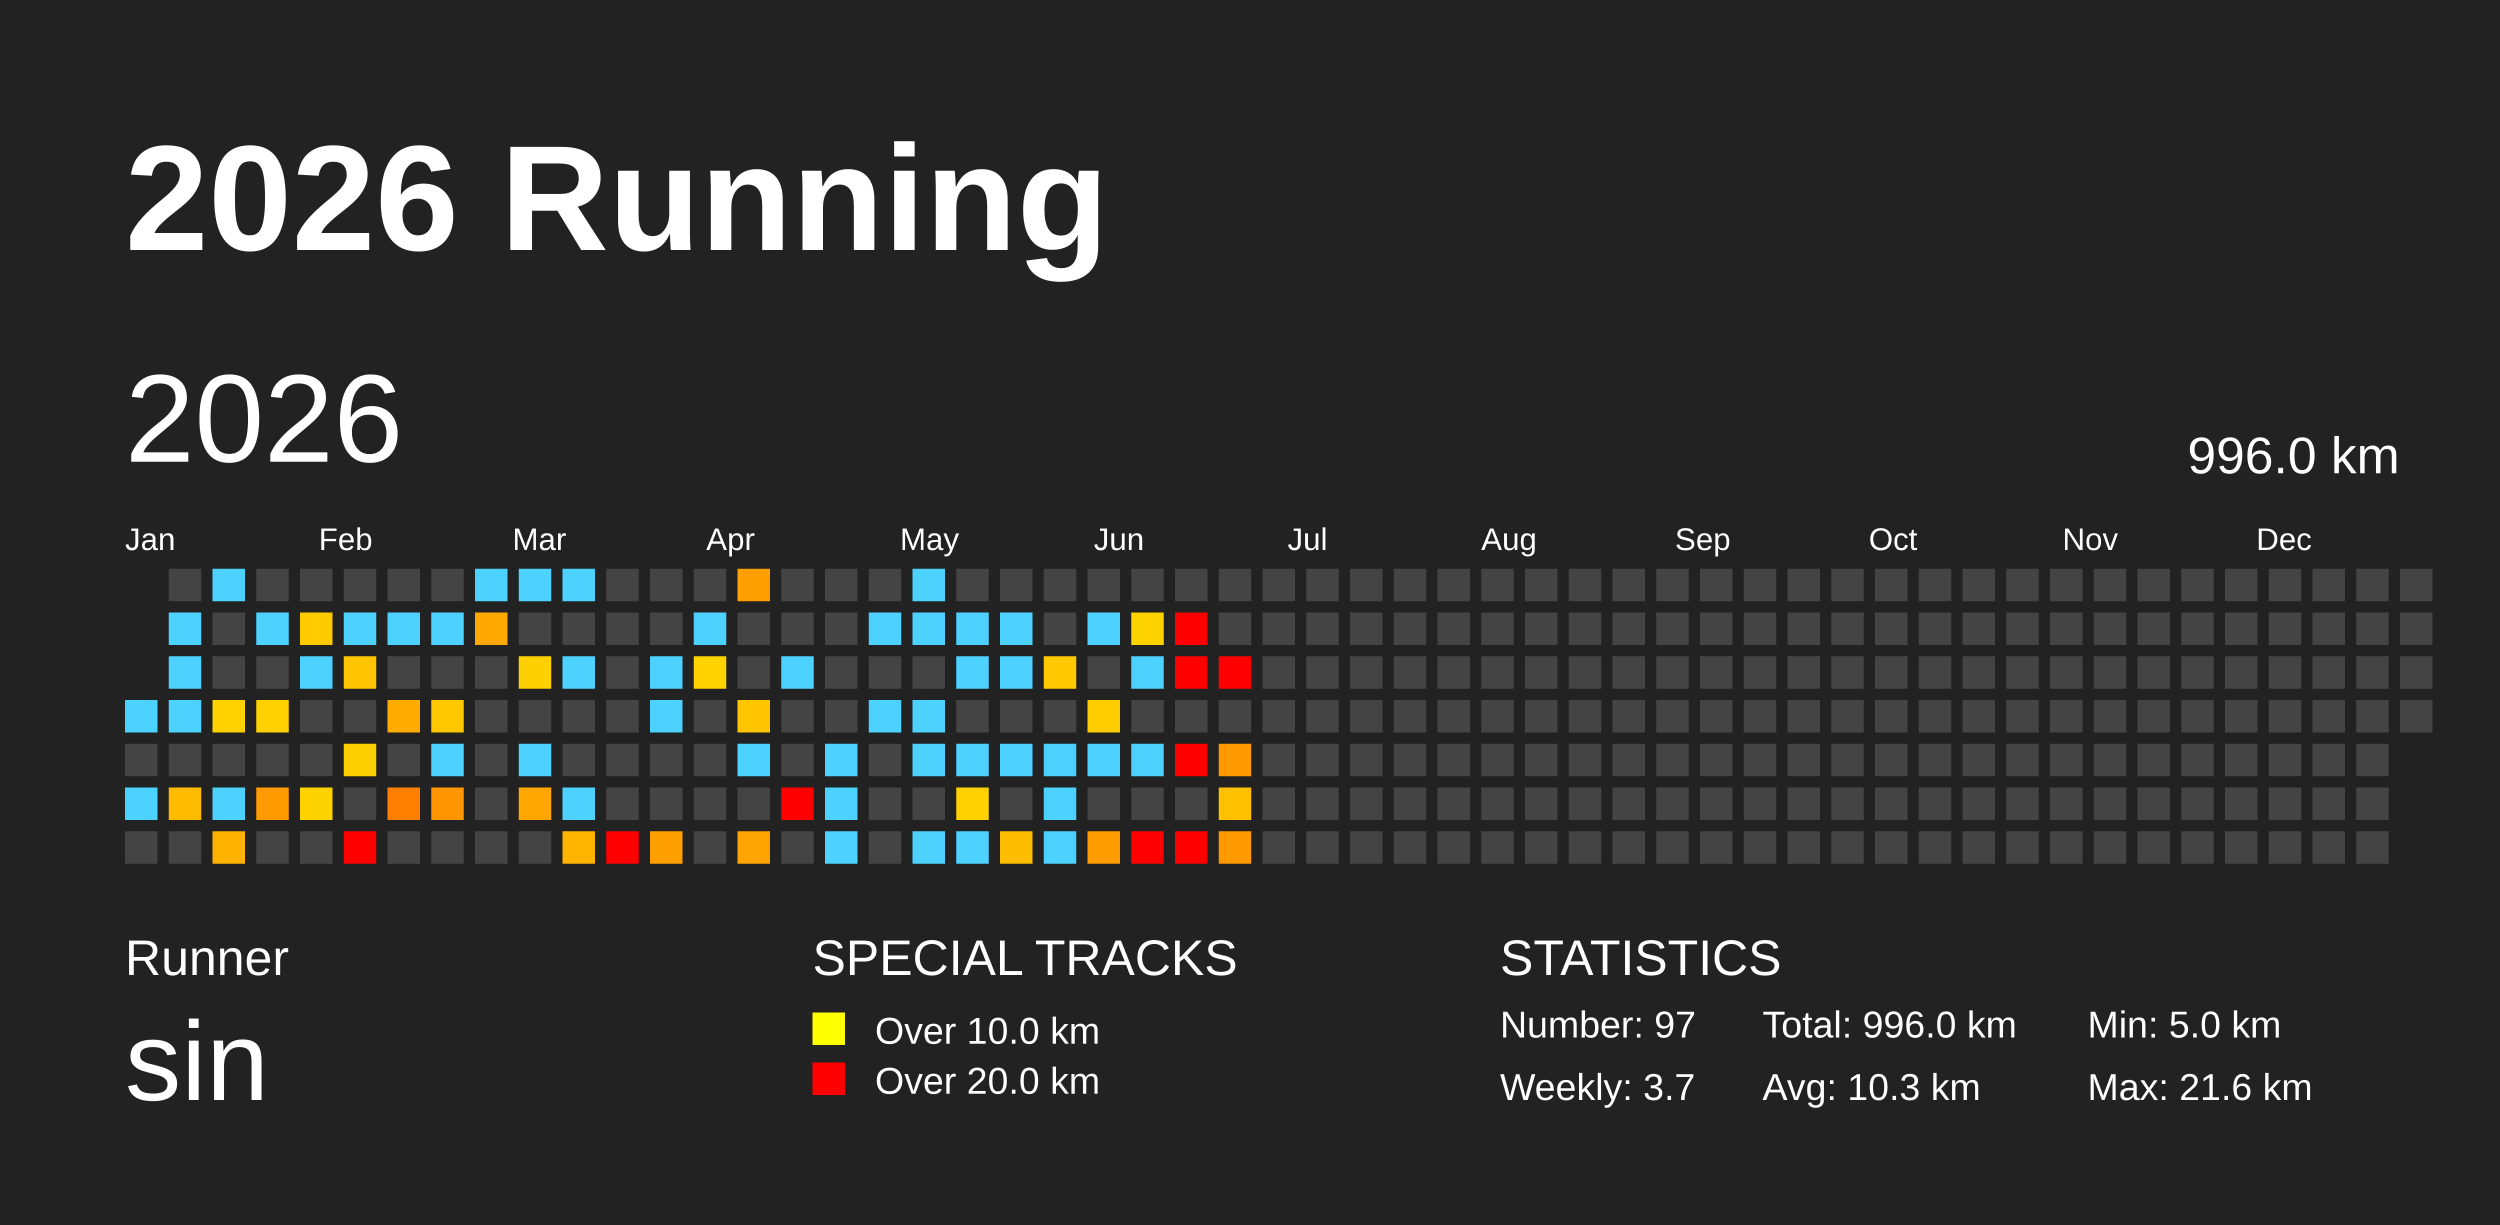
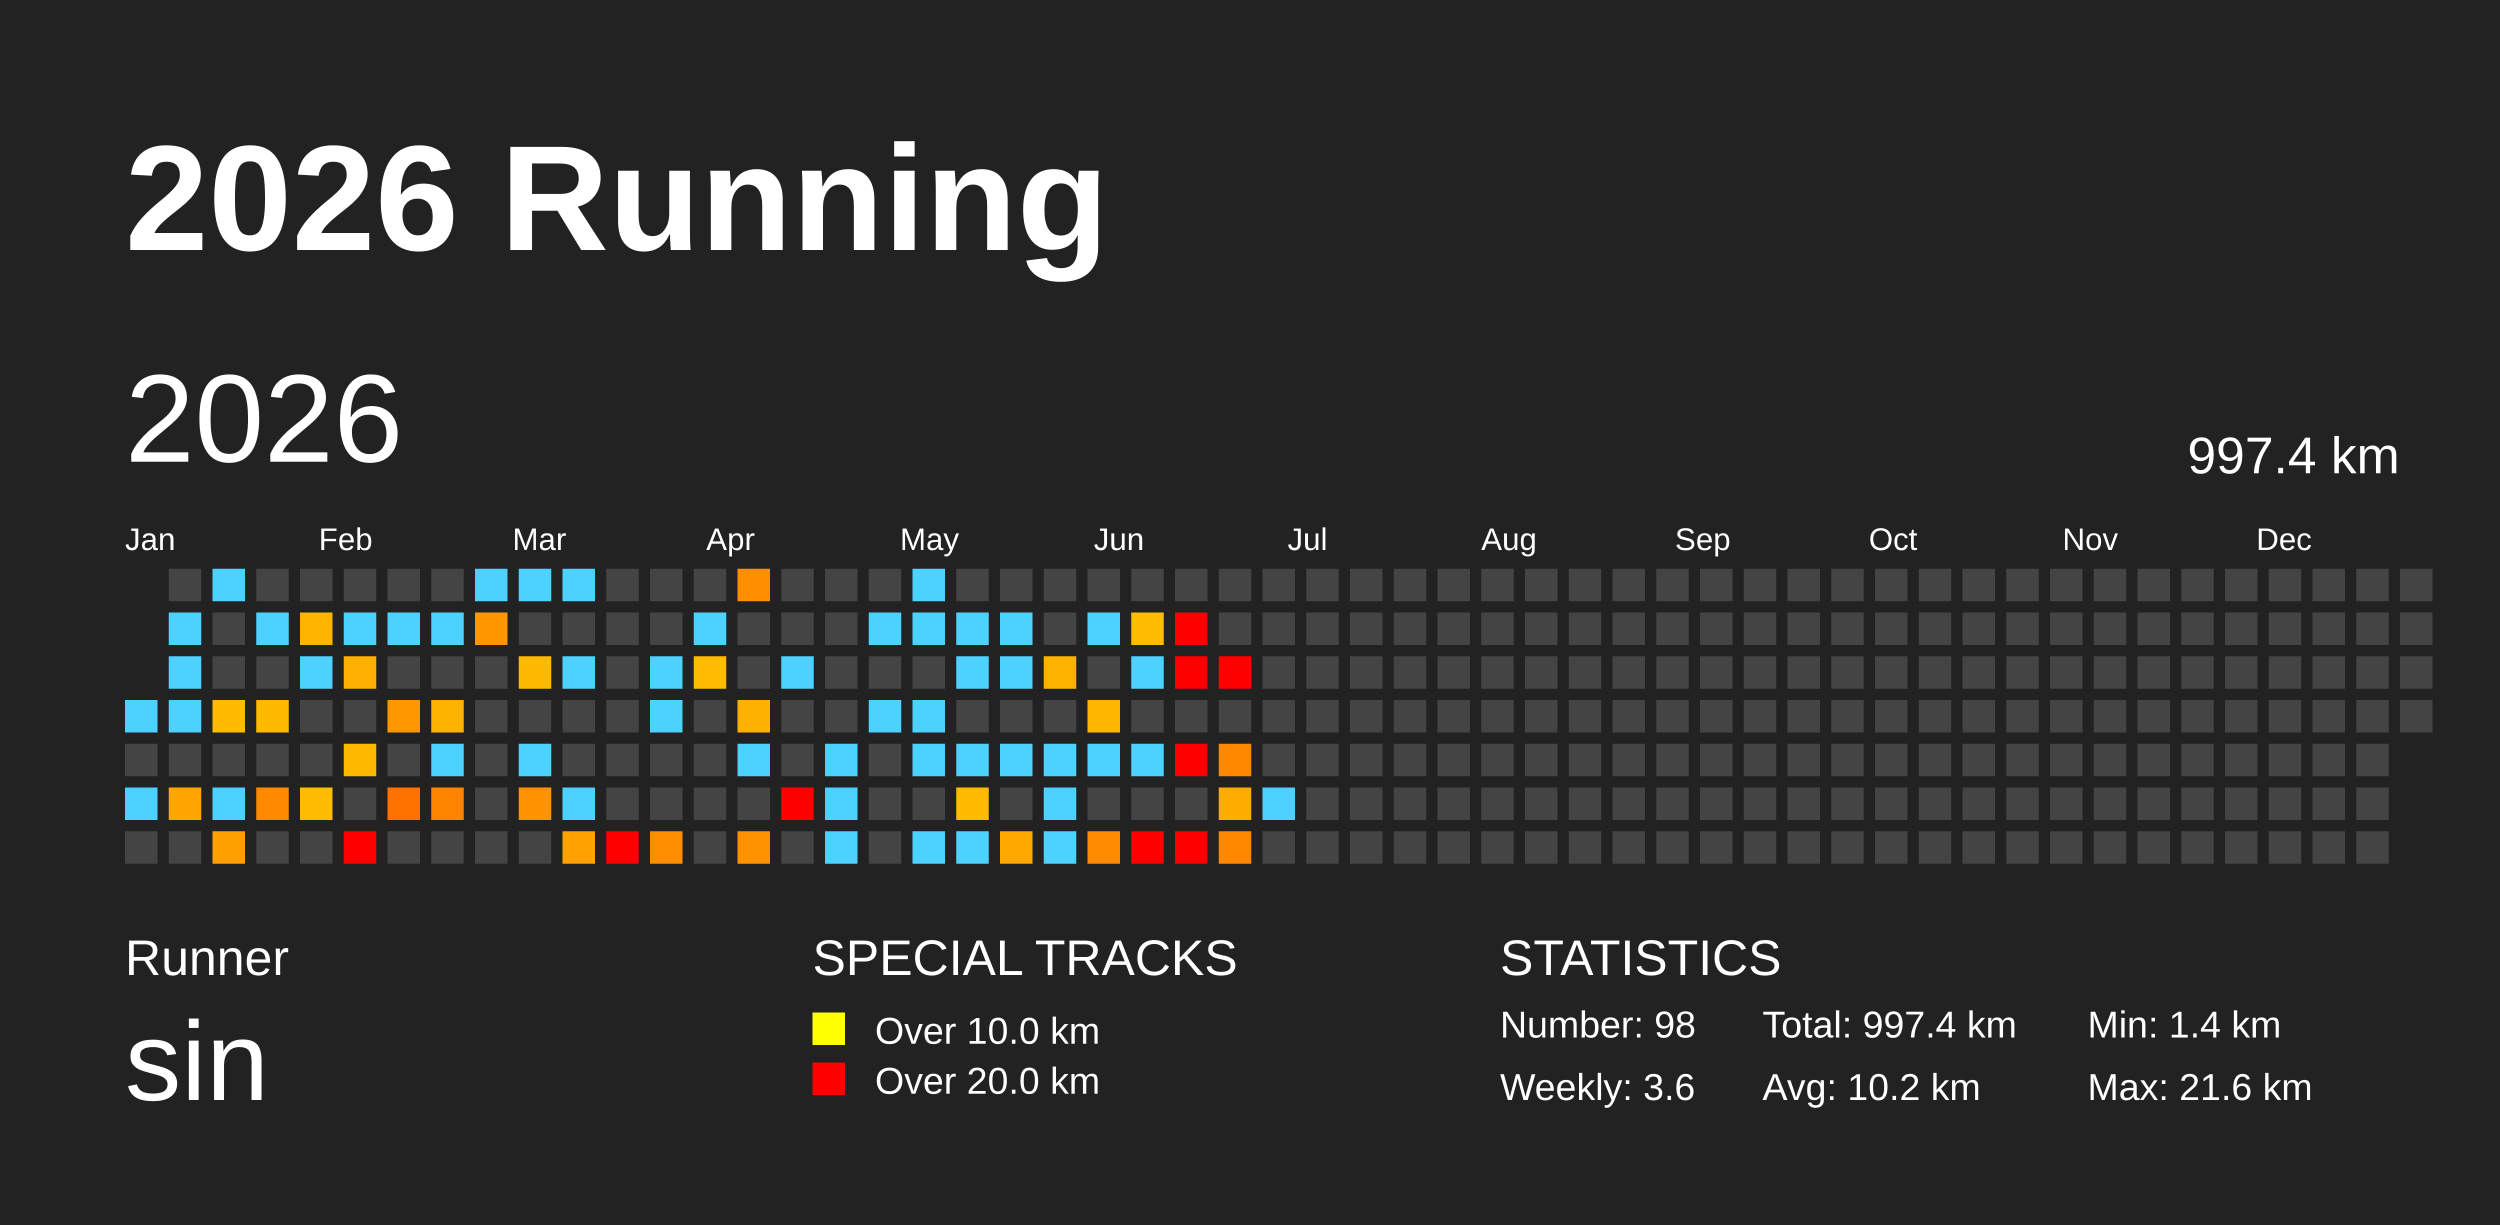
<svg xmlns="http://www.w3.org/2000/svg" baseProfile="full" height="98mm" version="1.1" viewBox="0,0,200,98" width="200mm">
  <defs />
  <rect fill="#222222" height="98" width="200" x="0" y="0" />
  <text fill="#FFFFFF" style="font-size:12px; font-family:Arial; font-weight:bold;" x="10" y="20">2026 Running</text>
  <text fill="#FFFFFF" style="font-size:4px; font-family:Arial" x="10" y="78">Runner</text>
  <text fill="#FFFFFF" style="font-size:9px; font-family:Arial" x="10" y="88">sin</text>
  <text fill="#FFFFFF" style="font-size:4px; font-family:Arial" x="65" y="78">SPECIAL TRACKS</text>
  <rect fill="yellow" height="2.6" width="2.6" x="65" y="81" />
  <text fill="#FFFFFF" style="font-size:3px; font-family:Arial" x="70" y="83.5">Over 10.0 km</text>
  <rect fill="red" height="2.6" width="2.6" x="65" y="85" />
  <text fill="#FFFFFF" style="font-size:3px; font-family:Arial" x="70" y="87.5">Over 20.0 km</text>
  <text fill="#FFFFFF" style="font-size:4px; font-family:Arial" x="120" y="78">STATISTICS</text>
-   <text fill="#FFFFFF" style="font-size:3px; font-family:Arial" x="120" y="83">Number: 97</text>
-   <text fill="#FFFFFF" style="font-size:3px; font-family:Arial" x="120" y="88">Weekly: 3.7</text>
-   <text fill="#FFFFFF" style="font-size:3px; font-family:Arial" x="141" y="83">Total: 996.0 km</text>
-   <text fill="#FFFFFF" style="font-size:3px; font-family:Arial" x="141" y="88">Avg: 10.3 km</text>
-   <text fill="#FFFFFF" style="font-size:3px; font-family:Arial" x="167" y="83">Min: 5.0 km</text>
+   <text fill="#FFFFFF" style="font-size:3px; font-family:Arial" x="120" y="83">Number: 98</text>
+   <text fill="#FFFFFF" style="font-size:3px; font-family:Arial" x="120" y="88">Weekly: 3.6</text>
+   <text fill="#FFFFFF" style="font-size:3px; font-family:Arial" x="141" y="83">Total: 997.4 km</text>
+   <text fill="#FFFFFF" style="font-size:3px; font-family:Arial" x="141" y="88">Avg: 10.2 km</text>
+   <text fill="#FFFFFF" style="font-size:3px; font-family:Arial" x="167" y="83">Min: 1.4 km</text>
  <text fill="#FFFFFF" style="font-size:3px; font-family:Arial" x="167" y="88">Max: 21.6 km</text>
  <text dominant-baseline="hanging" fill="#FFFFFF" style="font-size:10.0px; font-family:Arial;" x="10" y="30">2026</text>
-   <text dominant-baseline="hanging" fill="#FFFFFF" style="font-size:4.125px; font-family:Arial;" x="175" y="35">996.0 km</text>
+   <text dominant-baseline="hanging" fill="#FFFFFF" style="font-size:4.125px; font-family:Arial;" x="175" y="35">997.4 km</text>
  <text fill="#FFFFFF" style="font-size:2.5px; font-family:Arial" x="10.0" y="44">Jan</text>
  <text fill="#FFFFFF" style="font-size:2.5px; font-family:Arial" x="25.5" y="44">Feb</text>
  <text fill="#FFFFFF" style="font-size:2.5px; font-family:Arial" x="41.0" y="44">Mar</text>
  <text fill="#FFFFFF" style="font-size:2.5px; font-family:Arial" x="56.5" y="44">Apr</text>
  <text fill="#FFFFFF" style="font-size:2.5px; font-family:Arial" x="72.0" y="44">May</text>
  <text fill="#FFFFFF" style="font-size:2.5px; font-family:Arial" x="87.5" y="44">Jun</text>
  <text fill="#FFFFFF" style="font-size:2.5px; font-family:Arial" x="103.0" y="44">Jul</text>
  <text fill="#FFFFFF" style="font-size:2.5px; font-family:Arial" x="118.5" y="44">Aug</text>
  <text fill="#FFFFFF" style="font-size:2.5px; font-family:Arial" x="134.0" y="44">Sep</text>
  <text fill="#FFFFFF" style="font-size:2.5px; font-family:Arial" x="149.5" y="44">Oct</text>
  <text fill="#FFFFFF" style="font-size:2.5px; font-family:Arial" x="165.0" y="44">Nov</text>
  <text fill="#FFFFFF" style="font-size:2.5px; font-family:Arial" x="180.5" y="44">Dec</text>
  <rect fill="#4dd2ff" height="2.6" width="2.6" x="10.0" y="56.0" />
  <rect fill="#444444" height="2.6" width="2.6" x="10.0" y="59.5" />
  <rect fill="#4dd2ff" height="2.6" width="2.6" x="10.0" y="63.0" />
  <rect fill="#444444" height="2.6" width="2.6" x="10.0" y="66.5" />
  <rect fill="#444444" height="2.6" width="2.6" x="13.5" y="45.5" />
  <rect fill="#4dd2ff" height="2.6" width="2.6" x="13.5" y="49.0" />
  <rect fill="#4dd2ff" height="2.6" width="2.6" x="13.5" y="52.5" />
  <rect fill="#4dd2ff" height="2.6" width="2.6" x="13.5" y="56.0" />
  <rect fill="#444444" height="2.6" width="2.6" x="13.5" y="59.5" />
-   <rect fill="#ffbb00" height="2.6" width="2.6" x="13.5" y="63.0" />
+   <rect fill="#ffa600" height="2.6" width="2.6" x="13.5" y="63.0" />
  <rect fill="#444444" height="2.6" width="2.6" x="13.5" y="66.5" />
  <rect fill="#4dd2ff" height="2.6" width="2.6" x="17.0" y="45.5" />
  <rect fill="#444444" height="2.6" width="2.6" x="17.0" y="49.0" />
  <rect fill="#444444" height="2.6" width="2.6" x="17.0" y="52.5" />
-   <rect fill="#ffd200" height="2.6" width="2.6" x="17.0" y="56.0" />
+   <rect fill="#ffbb00" height="2.6" width="2.6" x="17.0" y="56.0" />
  <rect fill="#444444" height="2.6" width="2.6" x="17.0" y="59.5" />
  <rect fill="#4dd2ff" height="2.6" width="2.6" x="17.0" y="63.0" />
-   <rect fill="#ffb200" height="2.6" width="2.6" x="17.0" y="66.5" />
+   <rect fill="#ff9f00" height="2.6" width="2.6" x="17.0" y="66.5" />
  <rect fill="#444444" height="2.6" width="2.6" x="20.5" y="45.5" />
  <rect fill="#4dd2ff" height="2.6" width="2.6" x="20.5" y="49.0" />
  <rect fill="#444444" height="2.6" width="2.6" x="20.5" y="52.5" />
-   <rect fill="#ffd100" height="2.6" width="2.6" x="20.5" y="56.0" />
+   <rect fill="#ffba00" height="2.6" width="2.6" x="20.5" y="56.0" />
  <rect fill="#444444" height="2.6" width="2.6" x="20.5" y="59.5" />
-   <rect fill="#ff9b00" height="2.6" width="2.6" x="20.5" y="63.0" />
+   <rect fill="#ff8a00" height="2.6" width="2.6" x="20.5" y="63.0" />
  <rect fill="#444444" height="2.6" width="2.6" x="20.5" y="66.5" />
  <rect fill="#444444" height="2.6" width="2.6" x="24.0" y="45.5" />
-   <rect fill="#ffcb00" height="2.6" width="2.6" x="24.0" y="49.0" />
+   <rect fill="#ffb500" height="2.6" width="2.6" x="24.0" y="49.0" />
  <rect fill="#4dd2ff" height="2.6" width="2.6" x="24.0" y="52.5" />
  <rect fill="#444444" height="2.6" width="2.6" x="24.0" y="56.0" />
  <rect fill="#444444" height="2.6" width="2.6" x="24.0" y="59.5" />
-   <rect fill="#ffd300" height="2.6" width="2.6" x="24.0" y="63.0" />
+   <rect fill="#ffbc00" height="2.6" width="2.6" x="24.0" y="63.0" />
  <rect fill="#444444" height="2.6" width="2.6" x="24.0" y="66.5" />
  <rect fill="#444444" height="2.6" width="2.6" x="27.5" y="45.5" />
  <rect fill="#4dd2ff" height="2.6" width="2.6" x="27.5" y="49.0" />
-   <rect fill="#ffc600" height="2.6" width="2.6" x="27.5" y="52.5" />
+   <rect fill="#ffb000" height="2.6" width="2.6" x="27.5" y="52.5" />
  <rect fill="#444444" height="2.6" width="2.6" x="27.5" y="56.0" />
-   <rect fill="#ffd000" height="2.6" width="2.6" x="27.5" y="59.5" />
+   <rect fill="#ffba00" height="2.6" width="2.6" x="27.5" y="59.5" />
  <rect fill="#444444" height="2.6" width="2.6" x="27.5" y="63.0" />
  <rect fill="red" height="2.6" width="2.6" x="27.5" y="66.5" />
  <rect fill="#444444" height="2.6" width="2.6" x="31.0" y="45.5" />
  <rect fill="#4dd2ff" height="2.6" width="2.6" x="31.0" y="49.0" />
  <rect fill="#444444" height="2.6" width="2.6" x="31.0" y="52.5" />
-   <rect fill="#ffab00" height="2.6" width="2.6" x="31.0" y="56.0" />
+   <rect fill="#ff9800" height="2.6" width="2.6" x="31.0" y="56.0" />
  <rect fill="#444444" height="2.6" width="2.6" x="31.0" y="59.5" />
-   <rect fill="#ff8000" height="2.6" width="2.6" x="31.0" y="63.0" />
+   <rect fill="#ff7200" height="2.6" width="2.6" x="31.0" y="63.0" />
  <rect fill="#444444" height="2.6" width="2.6" x="31.0" y="66.5" />
  <rect fill="#444444" height="2.6" width="2.6" x="34.5" y="45.5" />
  <rect fill="#4dd2ff" height="2.6" width="2.6" x="34.5" y="49.0" />
  <rect fill="#444444" height="2.6" width="2.6" x="34.5" y="52.5" />
-   <rect fill="#ffc700" height="2.6" width="2.6" x="34.5" y="56.0" />
+   <rect fill="#ffb200" height="2.6" width="2.6" x="34.5" y="56.0" />
  <rect fill="#4dd2ff" height="2.6" width="2.6" x="34.5" y="59.5" />
-   <rect fill="#ff9500" height="2.6" width="2.6" x="34.5" y="63.0" />
+   <rect fill="#ff8400" height="2.6" width="2.6" x="34.5" y="63.0" />
  <rect fill="#444444" height="2.6" width="2.6" x="34.5" y="66.5" />
  <rect fill="#4dd2ff" height="2.6" width="2.6" x="38.0" y="45.5" />
-   <rect fill="#ffa800" height="2.6" width="2.6" x="38.0" y="49.0" />
+   <rect fill="#ff9600" height="2.6" width="2.6" x="38.0" y="49.0" />
  <rect fill="#444444" height="2.6" width="2.6" x="38.0" y="52.5" />
  <rect fill="#444444" height="2.6" width="2.6" x="38.0" y="56.0" />
  <rect fill="#444444" height="2.6" width="2.6" x="38.0" y="59.5" />
  <rect fill="#444444" height="2.6" width="2.6" x="38.0" y="63.0" />
  <rect fill="#444444" height="2.6" width="2.6" x="38.0" y="66.5" />
  <rect fill="#4dd2ff" height="2.6" width="2.6" x="41.5" y="45.5" />
  <rect fill="#444444" height="2.6" width="2.6" x="41.5" y="49.0" />
-   <rect fill="#ffd000" height="2.6" width="2.6" x="41.5" y="52.5" />
+   <rect fill="#ffb900" height="2.6" width="2.6" x="41.5" y="52.5" />
  <rect fill="#444444" height="2.6" width="2.6" x="41.5" y="56.0" />
  <rect fill="#4dd2ff" height="2.6" width="2.6" x="41.5" y="59.5" />
-   <rect fill="#ffa600" height="2.6" width="2.6" x="41.5" y="63.0" />
+   <rect fill="#ff9400" height="2.6" width="2.6" x="41.5" y="63.0" />
  <rect fill="#444444" height="2.6" width="2.6" x="41.5" y="66.5" />
  <rect fill="#4dd2ff" height="2.6" width="2.6" x="45.0" y="45.5" />
  <rect fill="#444444" height="2.6" width="2.6" x="45.0" y="49.0" />
  <rect fill="#4dd2ff" height="2.6" width="2.6" x="45.0" y="52.5" />
  <rect fill="#444444" height="2.6" width="2.6" x="45.0" y="56.0" />
  <rect fill="#444444" height="2.6" width="2.6" x="45.0" y="59.5" />
  <rect fill="#4dd2ff" height="2.6" width="2.6" x="45.0" y="63.0" />
-   <rect fill="#ffb400" height="2.6" width="2.6" x="45.0" y="66.5" />
+   <rect fill="#ffa100" height="2.6" width="2.6" x="45.0" y="66.5" />
  <rect fill="#444444" height="2.6" width="2.6" x="48.5" y="45.5" />
  <rect fill="#444444" height="2.6" width="2.6" x="48.5" y="49.0" />
  <rect fill="#444444" height="2.6" width="2.6" x="48.5" y="52.5" />
  <rect fill="#444444" height="2.6" width="2.6" x="48.5" y="56.0" />
  <rect fill="#444444" height="2.6" width="2.6" x="48.5" y="59.5" />
  <rect fill="#444444" height="2.6" width="2.6" x="48.5" y="63.0" />
  <rect fill="red" height="2.6" width="2.6" x="48.5" y="66.5" />
  <rect fill="#444444" height="2.6" width="2.6" x="52.0" y="45.5" />
  <rect fill="#444444" height="2.6" width="2.6" x="52.0" y="49.0" />
  <rect fill="#4dd2ff" height="2.6" width="2.6" x="52.0" y="52.5" />
  <rect fill="#4dd2ff" height="2.6" width="2.6" x="52.0" y="56.0" />
  <rect fill="#444444" height="2.6" width="2.6" x="52.0" y="59.5" />
  <rect fill="#444444" height="2.6" width="2.6" x="52.0" y="63.0" />
-   <rect fill="#ff9f00" height="2.6" width="2.6" x="52.0" y="66.5" />
+   <rect fill="#ff8e00" height="2.6" width="2.6" x="52.0" y="66.5" />
  <rect fill="#444444" height="2.6" width="2.6" x="55.5" y="45.5" />
  <rect fill="#4dd2ff" height="2.6" width="2.6" x="55.5" y="49.0" />
-   <rect fill="#ffd300" height="2.6" width="2.6" x="55.5" y="52.5" />
+   <rect fill="#ffbc00" height="2.6" width="2.6" x="55.5" y="52.5" />
  <rect fill="#444444" height="2.6" width="2.6" x="55.5" y="56.0" />
  <rect fill="#444444" height="2.6" width="2.6" x="55.5" y="59.5" />
  <rect fill="#444444" height="2.6" width="2.6" x="55.5" y="63.0" />
  <rect fill="#444444" height="2.6" width="2.6" x="55.5" y="66.5" />
-   <rect fill="#ff9f00" height="2.6" width="2.6" x="59.0" y="45.5" />
+   <rect fill="#ff8e00" height="2.6" width="2.6" x="59.0" y="45.5" />
  <rect fill="#444444" height="2.6" width="2.6" x="59.0" y="49.0" />
  <rect fill="#444444" height="2.6" width="2.6" x="59.0" y="52.5" />
-   <rect fill="#ffc600" height="2.6" width="2.6" x="59.0" y="56.0" />
+   <rect fill="#ffb100" height="2.6" width="2.6" x="59.0" y="56.0" />
  <rect fill="#4dd2ff" height="2.6" width="2.6" x="59.0" y="59.5" />
  <rect fill="#444444" height="2.6" width="2.6" x="59.0" y="63.0" />
-   <rect fill="#ffa400" height="2.6" width="2.6" x="59.0" y="66.5" />
+   <rect fill="#ff9200" height="2.6" width="2.6" x="59.0" y="66.5" />
  <rect fill="#444444" height="2.6" width="2.6" x="62.5" y="45.5" />
  <rect fill="#444444" height="2.6" width="2.6" x="62.5" y="49.0" />
  <rect fill="#4dd2ff" height="2.6" width="2.6" x="62.5" y="52.5" />
  <rect fill="#444444" height="2.6" width="2.6" x="62.5" y="56.0" />
  <rect fill="#444444" height="2.6" width="2.6" x="62.5" y="59.5" />
  <rect fill="red" height="2.6" width="2.6" x="62.5" y="63.0" />
  <rect fill="#444444" height="2.6" width="2.6" x="62.5" y="66.5" />
  <rect fill="#444444" height="2.6" width="2.6" x="66.0" y="45.5" />
  <rect fill="#444444" height="2.6" width="2.6" x="66.0" y="49.0" />
  <rect fill="#444444" height="2.6" width="2.6" x="66.0" y="52.5" />
  <rect fill="#444444" height="2.6" width="2.6" x="66.0" y="56.0" />
  <rect fill="#4dd2ff" height="2.6" width="2.6" x="66.0" y="59.5" />
  <rect fill="#4dd2ff" height="2.6" width="2.6" x="66.0" y="63.0" />
  <rect fill="#4dd2ff" height="2.6" width="2.6" x="66.0" y="66.5" />
  <rect fill="#444444" height="2.6" width="2.6" x="69.5" y="45.5" />
  <rect fill="#4dd2ff" height="2.6" width="2.6" x="69.5" y="49.0" />
  <rect fill="#444444" height="2.6" width="2.6" x="69.5" y="52.5" />
  <rect fill="#4dd2ff" height="2.6" width="2.6" x="69.5" y="56.0" />
  <rect fill="#444444" height="2.6" width="2.6" x="69.5" y="59.5" />
  <rect fill="#444444" height="2.6" width="2.6" x="69.5" y="63.0" />
  <rect fill="#444444" height="2.6" width="2.6" x="69.5" y="66.5" />
  <rect fill="#4dd2ff" height="2.6" width="2.6" x="73.0" y="45.5" />
  <rect fill="#4dd2ff" height="2.6" width="2.6" x="73.0" y="49.0" />
  <rect fill="#444444" height="2.6" width="2.6" x="73.0" y="52.5" />
  <rect fill="#4dd2ff" height="2.6" width="2.6" x="73.0" y="56.0" />
  <rect fill="#4dd2ff" height="2.6" width="2.6" x="73.0" y="59.5" />
  <rect fill="#444444" height="2.6" width="2.6" x="73.0" y="63.0" />
  <rect fill="#4dd2ff" height="2.6" width="2.6" x="73.0" y="66.5" />
  <rect fill="#444444" height="2.6" width="2.6" x="76.5" y="45.5" />
  <rect fill="#4dd2ff" height="2.6" width="2.6" x="76.5" y="49.0" />
  <rect fill="#4dd2ff" height="2.6" width="2.6" x="76.5" y="52.5" />
  <rect fill="#444444" height="2.6" width="2.6" x="76.5" y="56.0" />
  <rect fill="#4dd2ff" height="2.6" width="2.6" x="76.5" y="59.5" />
-   <rect fill="#ffd100" height="2.6" width="2.6" x="76.5" y="63.0" />
+   <rect fill="#ffbb00" height="2.6" width="2.6" x="76.5" y="63.0" />
  <rect fill="#4dd2ff" height="2.6" width="2.6" x="76.5" y="66.5" />
  <rect fill="#444444" height="2.6" width="2.6" x="80.0" y="45.5" />
  <rect fill="#4dd2ff" height="2.6" width="2.6" x="80.0" y="49.0" />
  <rect fill="#4dd2ff" height="2.6" width="2.6" x="80.0" y="52.5" />
  <rect fill="#444444" height="2.6" width="2.6" x="80.0" y="56.0" />
  <rect fill="#4dd2ff" height="2.6" width="2.6" x="80.0" y="59.5" />
  <rect fill="#444444" height="2.6" width="2.6" x="80.0" y="63.0" />
-   <rect fill="#ffbd00" height="2.6" width="2.6" x="80.0" y="66.5" />
+   <rect fill="#ffa900" height="2.6" width="2.6" x="80.0" y="66.5" />
  <rect fill="#444444" height="2.6" width="2.6" x="83.5" y="45.5" />
  <rect fill="#444444" height="2.6" width="2.6" x="83.5" y="49.0" />
-   <rect fill="#ffc900" height="2.6" width="2.6" x="83.5" y="52.5" />
+   <rect fill="#ffb300" height="2.6" width="2.6" x="83.5" y="52.5" />
  <rect fill="#444444" height="2.6" width="2.6" x="83.5" y="56.0" />
  <rect fill="#4dd2ff" height="2.6" width="2.6" x="83.5" y="59.5" />
  <rect fill="#4dd2ff" height="2.6" width="2.6" x="83.5" y="63.0" />
  <rect fill="#4dd2ff" height="2.6" width="2.6" x="83.5" y="66.5" />
  <rect fill="#444444" height="2.6" width="2.6" x="87.0" y="45.5" />
  <rect fill="#4dd2ff" height="2.6" width="2.6" x="87.0" y="49.0" />
  <rect fill="#444444" height="2.6" width="2.6" x="87.0" y="52.5" />
-   <rect fill="#ffcc00" height="2.6" width="2.6" x="87.0" y="56.0" />
+   <rect fill="#ffb600" height="2.6" width="2.6" x="87.0" y="56.0" />
  <rect fill="#4dd2ff" height="2.6" width="2.6" x="87.0" y="59.5" />
  <rect fill="#444444" height="2.6" width="2.6" x="87.0" y="63.0" />
-   <rect fill="#ff9c00" height="2.6" width="2.6" x="87.0" y="66.5" />
+   <rect fill="#ff8b00" height="2.6" width="2.6" x="87.0" y="66.5" />
  <rect fill="#444444" height="2.6" width="2.6" x="90.5" y="45.5" />
-   <rect fill="#ffd300" height="2.6" width="2.6" x="90.5" y="49.0" />
+   <rect fill="#ffbc00" height="2.6" width="2.6" x="90.5" y="49.0" />
  <rect fill="#4dd2ff" height="2.6" width="2.6" x="90.5" y="52.5" />
  <rect fill="#444444" height="2.6" width="2.6" x="90.5" y="56.0" />
  <rect fill="#4dd2ff" height="2.6" width="2.6" x="90.5" y="59.5" />
  <rect fill="#444444" height="2.6" width="2.6" x="90.5" y="63.0" />
  <rect fill="red" height="2.6" width="2.6" x="90.5" y="66.5" />
  <rect fill="#444444" height="2.6" width="2.6" x="94.0" y="45.5" />
  <rect fill="red" height="2.6" width="2.6" x="94.0" y="49.0" />
  <rect fill="red" height="2.6" width="2.6" x="94.0" y="52.5" />
  <rect fill="#444444" height="2.6" width="2.6" x="94.0" y="56.0" />
  <rect fill="red" height="2.6" width="2.6" x="94.0" y="59.5" />
  <rect fill="#444444" height="2.6" width="2.6" x="94.0" y="63.0" />
  <rect fill="red" height="2.6" width="2.6" x="94.0" y="66.5" />
  <rect fill="#444444" height="2.6" width="2.6" x="97.5" y="45.5" />
  <rect fill="#444444" height="2.6" width="2.6" x="97.5" y="49.0" />
  <rect fill="red" height="2.6" width="2.6" x="97.5" y="52.5" />
  <rect fill="#444444" height="2.6" width="2.6" x="97.5" y="56.0" />
-   <rect fill="#ff9900" height="2.6" width="2.6" x="97.5" y="59.5" />
-   <rect fill="#ffc100" height="2.6" width="2.6" x="97.5" y="63.0" />
-   <rect fill="#ff9900" height="2.6" width="2.6" x="97.5" y="66.5" />
+   <rect fill="#ff8800" height="2.6" width="2.6" x="97.5" y="59.5" />
+   <rect fill="#ffac00" height="2.6" width="2.6" x="97.5" y="63.0" />
+   <rect fill="#ff8800" height="2.6" width="2.6" x="97.5" y="66.5" />
  <rect fill="#444444" height="2.6" width="2.6" x="101.0" y="45.5" />
  <rect fill="#444444" height="2.6" width="2.6" x="101.0" y="49.0" />
  <rect fill="#444444" height="2.6" width="2.6" x="101.0" y="52.5" />
  <rect fill="#444444" height="2.6" width="2.6" x="101.0" y="56.0" />
  <rect fill="#444444" height="2.6" width="2.6" x="101.0" y="59.5" />
-   <rect fill="#444444" height="2.6" width="2.6" x="101.0" y="63.0" />
+   <rect fill="#4dd2ff" height="2.6" width="2.6" x="101.0" y="63.0" />
  <rect fill="#444444" height="2.6" width="2.6" x="101.0" y="66.5" />
  <rect fill="#444444" height="2.6" width="2.6" x="104.5" y="45.5" />
  <rect fill="#444444" height="2.6" width="2.6" x="104.5" y="49.0" />
  <rect fill="#444444" height="2.6" width="2.6" x="104.5" y="52.5" />
  <rect fill="#444444" height="2.6" width="2.6" x="104.5" y="56.0" />
  <rect fill="#444444" height="2.6" width="2.6" x="104.5" y="59.5" />
  <rect fill="#444444" height="2.6" width="2.6" x="104.5" y="63.0" />
  <rect fill="#444444" height="2.6" width="2.6" x="104.5" y="66.5" />
  <rect fill="#444444" height="2.6" width="2.6" x="108.0" y="45.5" />
  <rect fill="#444444" height="2.6" width="2.6" x="108.0" y="49.0" />
  <rect fill="#444444" height="2.6" width="2.6" x="108.0" y="52.5" />
  <rect fill="#444444" height="2.6" width="2.6" x="108.0" y="56.0" />
  <rect fill="#444444" height="2.6" width="2.6" x="108.0" y="59.5" />
  <rect fill="#444444" height="2.6" width="2.6" x="108.0" y="63.0" />
  <rect fill="#444444" height="2.6" width="2.6" x="108.0" y="66.5" />
  <rect fill="#444444" height="2.6" width="2.6" x="111.5" y="45.5" />
  <rect fill="#444444" height="2.6" width="2.6" x="111.5" y="49.0" />
  <rect fill="#444444" height="2.6" width="2.6" x="111.5" y="52.5" />
  <rect fill="#444444" height="2.6" width="2.6" x="111.5" y="56.0" />
  <rect fill="#444444" height="2.6" width="2.6" x="111.5" y="59.5" />
  <rect fill="#444444" height="2.6" width="2.6" x="111.5" y="63.0" />
  <rect fill="#444444" height="2.6" width="2.6" x="111.5" y="66.5" />
  <rect fill="#444444" height="2.6" width="2.6" x="115.0" y="45.5" />
  <rect fill="#444444" height="2.6" width="2.6" x="115.0" y="49.0" />
  <rect fill="#444444" height="2.6" width="2.6" x="115.0" y="52.5" />
  <rect fill="#444444" height="2.6" width="2.6" x="115.0" y="56.0" />
  <rect fill="#444444" height="2.6" width="2.6" x="115.0" y="59.5" />
  <rect fill="#444444" height="2.6" width="2.6" x="115.0" y="63.0" />
  <rect fill="#444444" height="2.6" width="2.6" x="115.0" y="66.5" />
  <rect fill="#444444" height="2.6" width="2.6" x="118.5" y="45.5" />
  <rect fill="#444444" height="2.6" width="2.6" x="118.5" y="49.0" />
  <rect fill="#444444" height="2.6" width="2.6" x="118.5" y="52.5" />
  <rect fill="#444444" height="2.6" width="2.6" x="118.5" y="56.0" />
  <rect fill="#444444" height="2.6" width="2.6" x="118.5" y="59.5" />
  <rect fill="#444444" height="2.6" width="2.6" x="118.5" y="63.0" />
  <rect fill="#444444" height="2.6" width="2.6" x="118.5" y="66.5" />
  <rect fill="#444444" height="2.6" width="2.6" x="122.0" y="45.5" />
  <rect fill="#444444" height="2.6" width="2.6" x="122.0" y="49.0" />
  <rect fill="#444444" height="2.6" width="2.6" x="122.0" y="52.5" />
  <rect fill="#444444" height="2.6" width="2.6" x="122.0" y="56.0" />
  <rect fill="#444444" height="2.6" width="2.6" x="122.0" y="59.5" />
  <rect fill="#444444" height="2.6" width="2.6" x="122.0" y="63.0" />
  <rect fill="#444444" height="2.6" width="2.6" x="122.0" y="66.5" />
  <rect fill="#444444" height="2.6" width="2.6" x="125.5" y="45.5" />
  <rect fill="#444444" height="2.6" width="2.6" x="125.5" y="49.0" />
  <rect fill="#444444" height="2.6" width="2.6" x="125.5" y="52.5" />
  <rect fill="#444444" height="2.6" width="2.6" x="125.5" y="56.0" />
  <rect fill="#444444" height="2.6" width="2.6" x="125.5" y="59.5" />
  <rect fill="#444444" height="2.6" width="2.6" x="125.5" y="63.0" />
  <rect fill="#444444" height="2.6" width="2.6" x="125.5" y="66.5" />
  <rect fill="#444444" height="2.6" width="2.6" x="129.0" y="45.5" />
  <rect fill="#444444" height="2.6" width="2.6" x="129.0" y="49.0" />
  <rect fill="#444444" height="2.6" width="2.6" x="129.0" y="52.5" />
  <rect fill="#444444" height="2.6" width="2.6" x="129.0" y="56.0" />
  <rect fill="#444444" height="2.6" width="2.6" x="129.0" y="59.5" />
  <rect fill="#444444" height="2.6" width="2.6" x="129.0" y="63.0" />
  <rect fill="#444444" height="2.6" width="2.6" x="129.0" y="66.5" />
  <rect fill="#444444" height="2.6" width="2.6" x="132.5" y="45.5" />
  <rect fill="#444444" height="2.6" width="2.6" x="132.5" y="49.0" />
  <rect fill="#444444" height="2.6" width="2.6" x="132.5" y="52.5" />
  <rect fill="#444444" height="2.6" width="2.6" x="132.5" y="56.0" />
  <rect fill="#444444" height="2.6" width="2.6" x="132.5" y="59.5" />
  <rect fill="#444444" height="2.6" width="2.6" x="132.5" y="63.0" />
  <rect fill="#444444" height="2.6" width="2.6" x="132.5" y="66.5" />
  <rect fill="#444444" height="2.6" width="2.6" x="136.0" y="45.5" />
  <rect fill="#444444" height="2.6" width="2.6" x="136.0" y="49.0" />
  <rect fill="#444444" height="2.6" width="2.6" x="136.0" y="52.5" />
  <rect fill="#444444" height="2.6" width="2.6" x="136.0" y="56.0" />
  <rect fill="#444444" height="2.6" width="2.6" x="136.0" y="59.5" />
  <rect fill="#444444" height="2.6" width="2.6" x="136.0" y="63.0" />
  <rect fill="#444444" height="2.6" width="2.6" x="136.0" y="66.5" />
  <rect fill="#444444" height="2.6" width="2.6" x="139.5" y="45.5" />
  <rect fill="#444444" height="2.6" width="2.6" x="139.5" y="49.0" />
  <rect fill="#444444" height="2.6" width="2.6" x="139.5" y="52.5" />
  <rect fill="#444444" height="2.6" width="2.6" x="139.5" y="56.0" />
  <rect fill="#444444" height="2.6" width="2.6" x="139.5" y="59.5" />
  <rect fill="#444444" height="2.6" width="2.6" x="139.5" y="63.0" />
  <rect fill="#444444" height="2.6" width="2.6" x="139.5" y="66.5" />
  <rect fill="#444444" height="2.6" width="2.6" x="143.0" y="45.5" />
  <rect fill="#444444" height="2.6" width="2.6" x="143.0" y="49.0" />
  <rect fill="#444444" height="2.6" width="2.6" x="143.0" y="52.5" />
  <rect fill="#444444" height="2.6" width="2.6" x="143.0" y="56.0" />
  <rect fill="#444444" height="2.6" width="2.6" x="143.0" y="59.5" />
  <rect fill="#444444" height="2.6" width="2.6" x="143.0" y="63.0" />
  <rect fill="#444444" height="2.6" width="2.6" x="143.0" y="66.5" />
  <rect fill="#444444" height="2.6" width="2.6" x="146.5" y="45.5" />
  <rect fill="#444444" height="2.6" width="2.6" x="146.5" y="49.0" />
  <rect fill="#444444" height="2.6" width="2.6" x="146.5" y="52.5" />
  <rect fill="#444444" height="2.6" width="2.6" x="146.5" y="56.0" />
  <rect fill="#444444" height="2.6" width="2.6" x="146.5" y="59.5" />
  <rect fill="#444444" height="2.6" width="2.6" x="146.5" y="63.0" />
  <rect fill="#444444" height="2.6" width="2.6" x="146.5" y="66.5" />
  <rect fill="#444444" height="2.6" width="2.6" x="150.0" y="45.5" />
  <rect fill="#444444" height="2.6" width="2.6" x="150.0" y="49.0" />
  <rect fill="#444444" height="2.6" width="2.6" x="150.0" y="52.5" />
  <rect fill="#444444" height="2.6" width="2.6" x="150.0" y="56.0" />
  <rect fill="#444444" height="2.6" width="2.6" x="150.0" y="59.5" />
  <rect fill="#444444" height="2.6" width="2.6" x="150.0" y="63.0" />
  <rect fill="#444444" height="2.6" width="2.6" x="150.0" y="66.5" />
  <rect fill="#444444" height="2.6" width="2.6" x="153.5" y="45.5" />
  <rect fill="#444444" height="2.6" width="2.6" x="153.5" y="49.0" />
  <rect fill="#444444" height="2.6" width="2.6" x="153.5" y="52.5" />
  <rect fill="#444444" height="2.6" width="2.6" x="153.5" y="56.0" />
  <rect fill="#444444" height="2.6" width="2.6" x="153.5" y="59.5" />
  <rect fill="#444444" height="2.6" width="2.6" x="153.5" y="63.0" />
  <rect fill="#444444" height="2.6" width="2.6" x="153.5" y="66.5" />
  <rect fill="#444444" height="2.6" width="2.6" x="157.0" y="45.5" />
  <rect fill="#444444" height="2.6" width="2.6" x="157.0" y="49.0" />
  <rect fill="#444444" height="2.6" width="2.6" x="157.0" y="52.5" />
  <rect fill="#444444" height="2.6" width="2.6" x="157.0" y="56.0" />
  <rect fill="#444444" height="2.6" width="2.6" x="157.0" y="59.5" />
  <rect fill="#444444" height="2.6" width="2.6" x="157.0" y="63.0" />
  <rect fill="#444444" height="2.6" width="2.6" x="157.0" y="66.5" />
  <rect fill="#444444" height="2.6" width="2.6" x="160.5" y="45.5" />
  <rect fill="#444444" height="2.6" width="2.6" x="160.5" y="49.0" />
  <rect fill="#444444" height="2.6" width="2.6" x="160.5" y="52.5" />
  <rect fill="#444444" height="2.6" width="2.6" x="160.5" y="56.0" />
  <rect fill="#444444" height="2.6" width="2.6" x="160.5" y="59.5" />
  <rect fill="#444444" height="2.6" width="2.6" x="160.5" y="63.0" />
  <rect fill="#444444" height="2.6" width="2.6" x="160.5" y="66.5" />
  <rect fill="#444444" height="2.6" width="2.6" x="164.0" y="45.5" />
  <rect fill="#444444" height="2.6" width="2.6" x="164.0" y="49.0" />
  <rect fill="#444444" height="2.6" width="2.6" x="164.0" y="52.5" />
  <rect fill="#444444" height="2.6" width="2.6" x="164.0" y="56.0" />
  <rect fill="#444444" height="2.6" width="2.6" x="164.0" y="59.5" />
  <rect fill="#444444" height="2.6" width="2.6" x="164.0" y="63.0" />
  <rect fill="#444444" height="2.6" width="2.6" x="164.0" y="66.5" />
  <rect fill="#444444" height="2.6" width="2.6" x="167.5" y="45.5" />
  <rect fill="#444444" height="2.6" width="2.6" x="167.5" y="49.0" />
  <rect fill="#444444" height="2.6" width="2.6" x="167.5" y="52.5" />
  <rect fill="#444444" height="2.6" width="2.6" x="167.5" y="56.0" />
  <rect fill="#444444" height="2.6" width="2.6" x="167.5" y="59.5" />
  <rect fill="#444444" height="2.6" width="2.6" x="167.5" y="63.0" />
  <rect fill="#444444" height="2.6" width="2.6" x="167.5" y="66.5" />
  <rect fill="#444444" height="2.6" width="2.6" x="171.0" y="45.5" />
  <rect fill="#444444" height="2.6" width="2.6" x="171.0" y="49.0" />
  <rect fill="#444444" height="2.6" width="2.6" x="171.0" y="52.5" />
  <rect fill="#444444" height="2.6" width="2.6" x="171.0" y="56.0" />
  <rect fill="#444444" height="2.6" width="2.6" x="171.0" y="59.5" />
  <rect fill="#444444" height="2.6" width="2.6" x="171.0" y="63.0" />
  <rect fill="#444444" height="2.6" width="2.6" x="171.0" y="66.5" />
  <rect fill="#444444" height="2.6" width="2.6" x="174.5" y="45.5" />
  <rect fill="#444444" height="2.6" width="2.6" x="174.5" y="49.0" />
  <rect fill="#444444" height="2.6" width="2.6" x="174.5" y="52.5" />
  <rect fill="#444444" height="2.6" width="2.6" x="174.5" y="56.0" />
  <rect fill="#444444" height="2.6" width="2.6" x="174.5" y="59.5" />
  <rect fill="#444444" height="2.6" width="2.6" x="174.5" y="63.0" />
  <rect fill="#444444" height="2.6" width="2.6" x="174.5" y="66.5" />
  <rect fill="#444444" height="2.6" width="2.6" x="178.0" y="45.5" />
  <rect fill="#444444" height="2.6" width="2.6" x="178.0" y="49.0" />
  <rect fill="#444444" height="2.6" width="2.6" x="178.0" y="52.5" />
  <rect fill="#444444" height="2.6" width="2.6" x="178.0" y="56.0" />
  <rect fill="#444444" height="2.6" width="2.6" x="178.0" y="59.5" />
  <rect fill="#444444" height="2.6" width="2.6" x="178.0" y="63.0" />
  <rect fill="#444444" height="2.6" width="2.6" x="178.0" y="66.5" />
  <rect fill="#444444" height="2.6" width="2.6" x="181.5" y="45.5" />
  <rect fill="#444444" height="2.6" width="2.6" x="181.5" y="49.0" />
  <rect fill="#444444" height="2.6" width="2.6" x="181.5" y="52.5" />
  <rect fill="#444444" height="2.6" width="2.6" x="181.5" y="56.0" />
  <rect fill="#444444" height="2.6" width="2.6" x="181.5" y="59.5" />
  <rect fill="#444444" height="2.6" width="2.6" x="181.5" y="63.0" />
  <rect fill="#444444" height="2.6" width="2.6" x="181.5" y="66.5" />
  <rect fill="#444444" height="2.6" width="2.6" x="185.0" y="45.5" />
  <rect fill="#444444" height="2.6" width="2.6" x="185.0" y="49.0" />
  <rect fill="#444444" height="2.6" width="2.6" x="185.0" y="52.5" />
  <rect fill="#444444" height="2.6" width="2.6" x="185.0" y="56.0" />
  <rect fill="#444444" height="2.6" width="2.6" x="185.0" y="59.5" />
  <rect fill="#444444" height="2.6" width="2.6" x="185.0" y="63.0" />
  <rect fill="#444444" height="2.6" width="2.6" x="185.0" y="66.5" />
  <rect fill="#444444" height="2.6" width="2.6" x="188.5" y="45.5" />
  <rect fill="#444444" height="2.6" width="2.6" x="188.5" y="49.0" />
  <rect fill="#444444" height="2.6" width="2.6" x="188.5" y="52.5" />
  <rect fill="#444444" height="2.6" width="2.6" x="188.5" y="56.0" />
  <rect fill="#444444" height="2.6" width="2.6" x="188.5" y="59.5" />
  <rect fill="#444444" height="2.6" width="2.6" x="188.5" y="63.0" />
  <rect fill="#444444" height="2.6" width="2.6" x="188.5" y="66.5" />
  <rect fill="#444444" height="2.6" width="2.6" x="192.0" y="45.5" />
  <rect fill="#444444" height="2.6" width="2.6" x="192.0" y="49.0" />
  <rect fill="#444444" height="2.6" width="2.6" x="192.0" y="52.5" />
  <rect fill="#444444" height="2.6" width="2.6" x="192.0" y="56.0" />
</svg>
